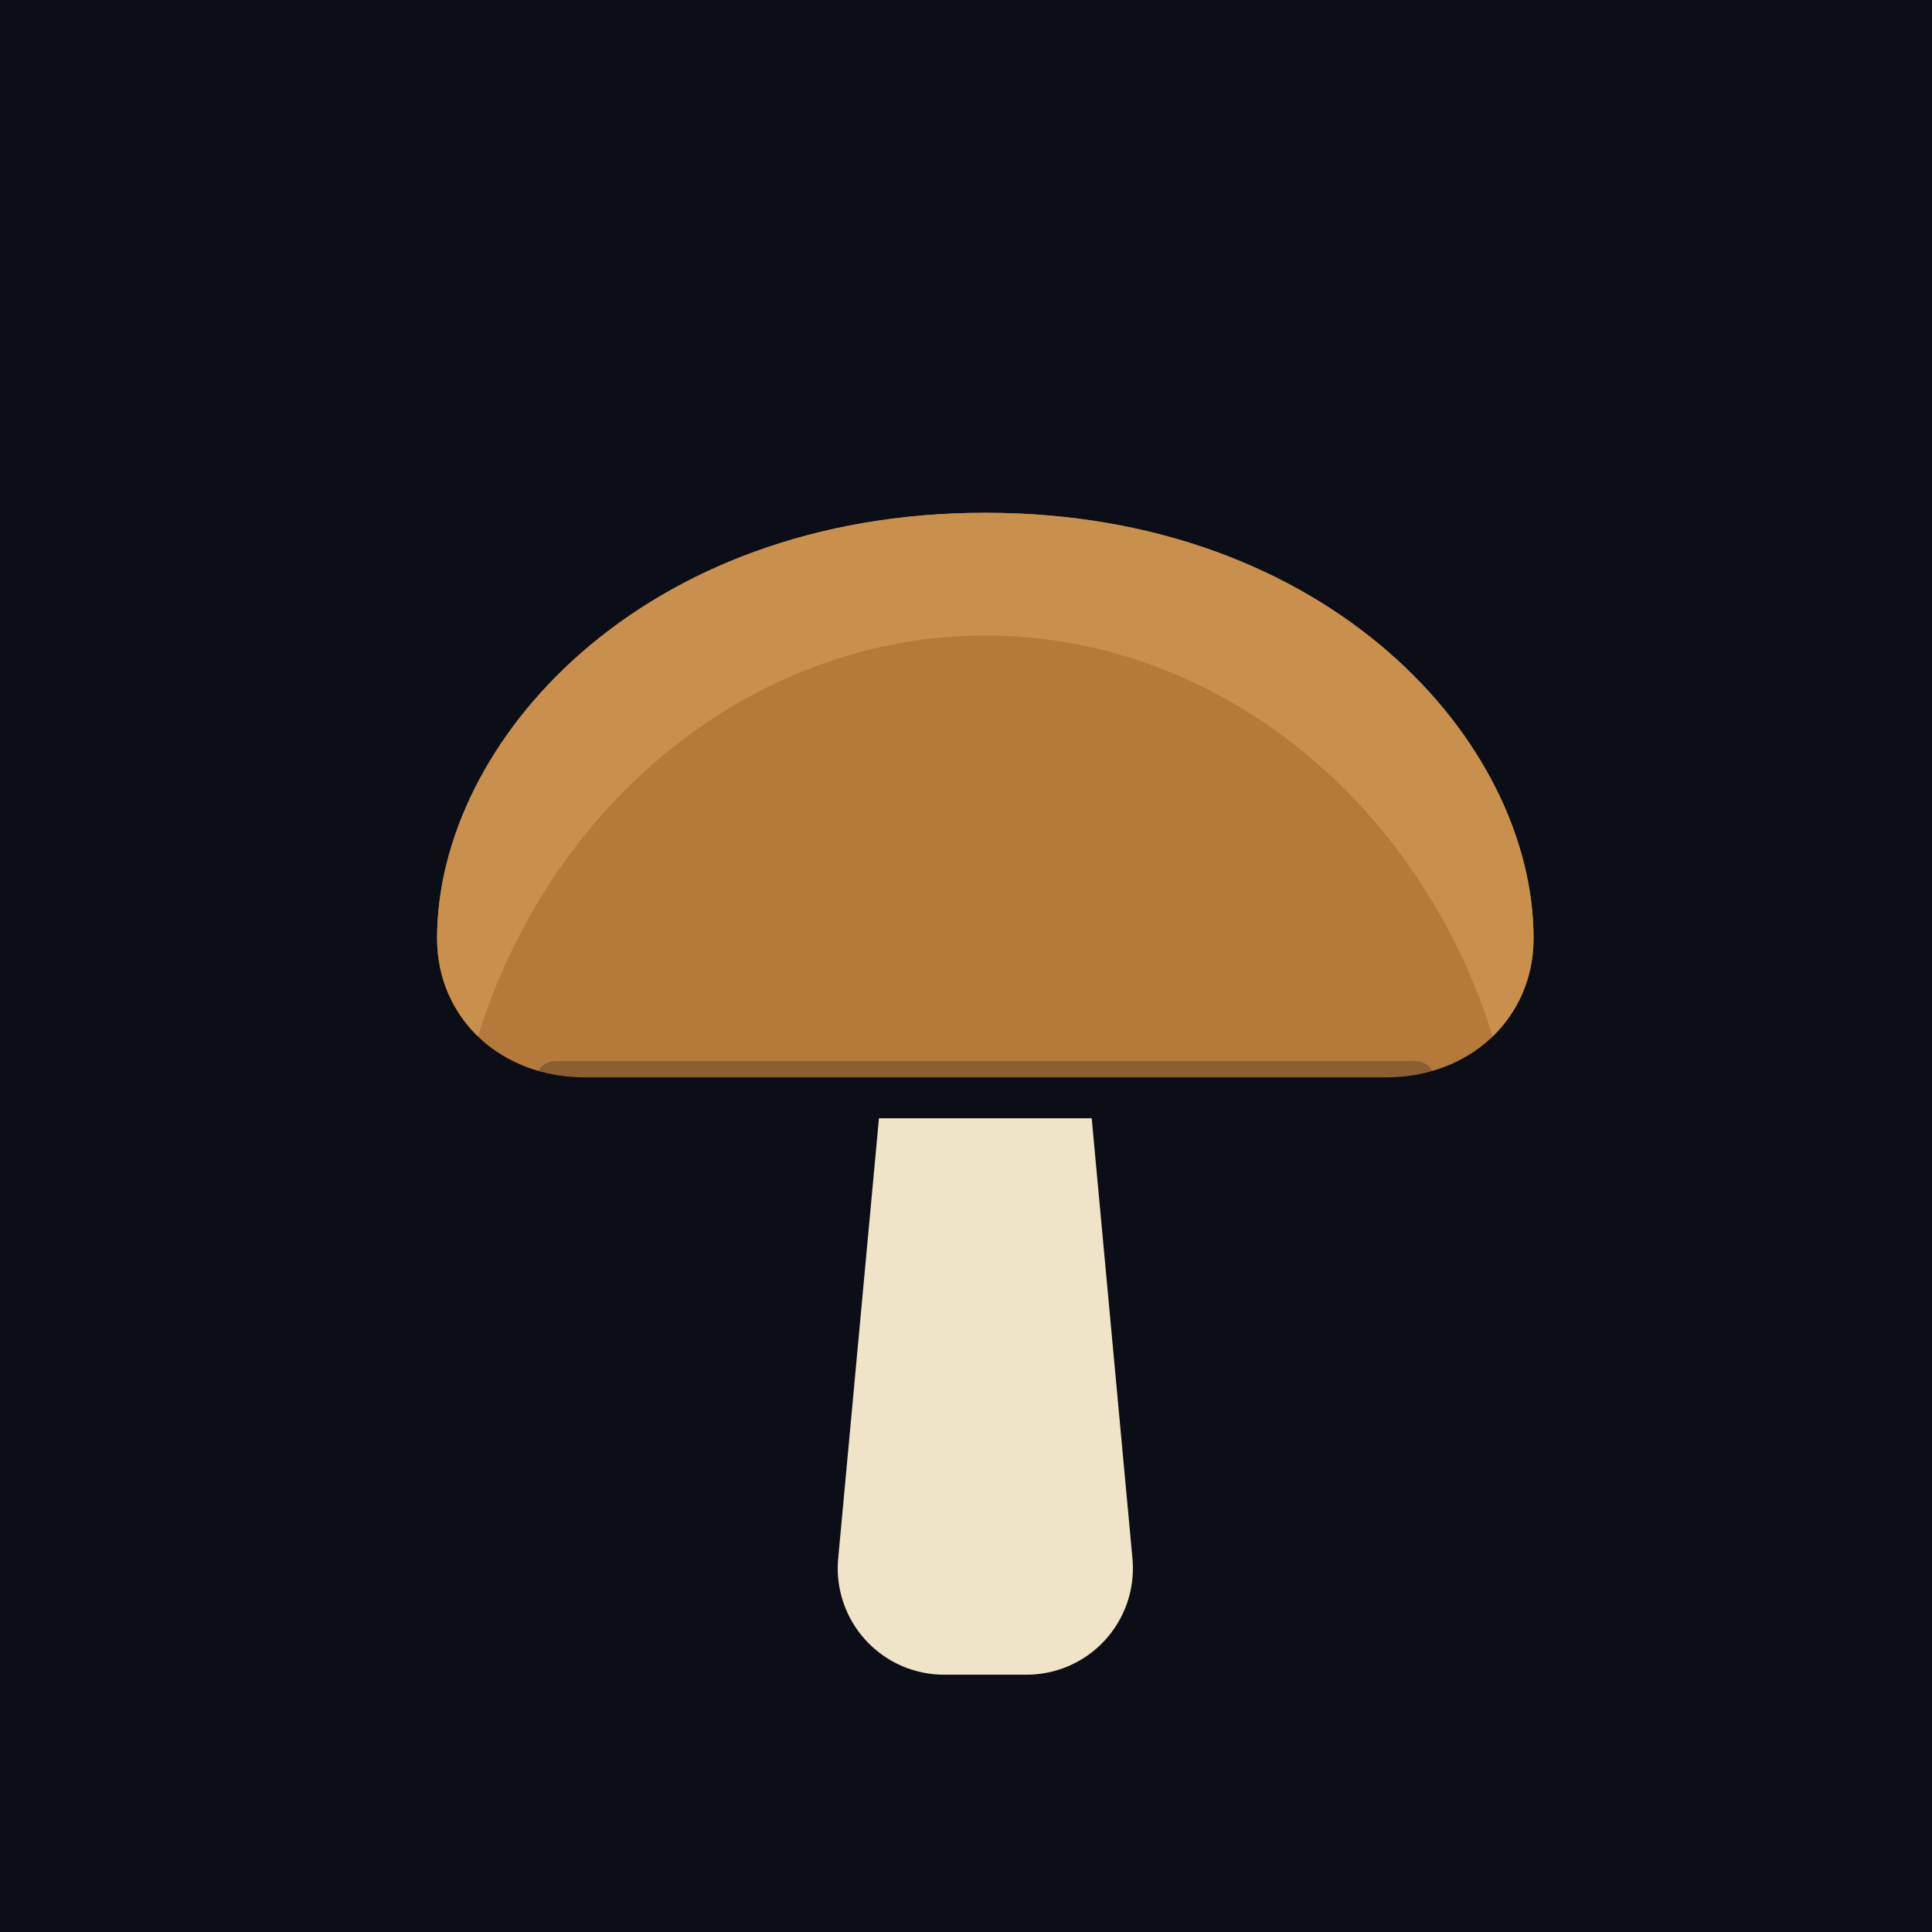
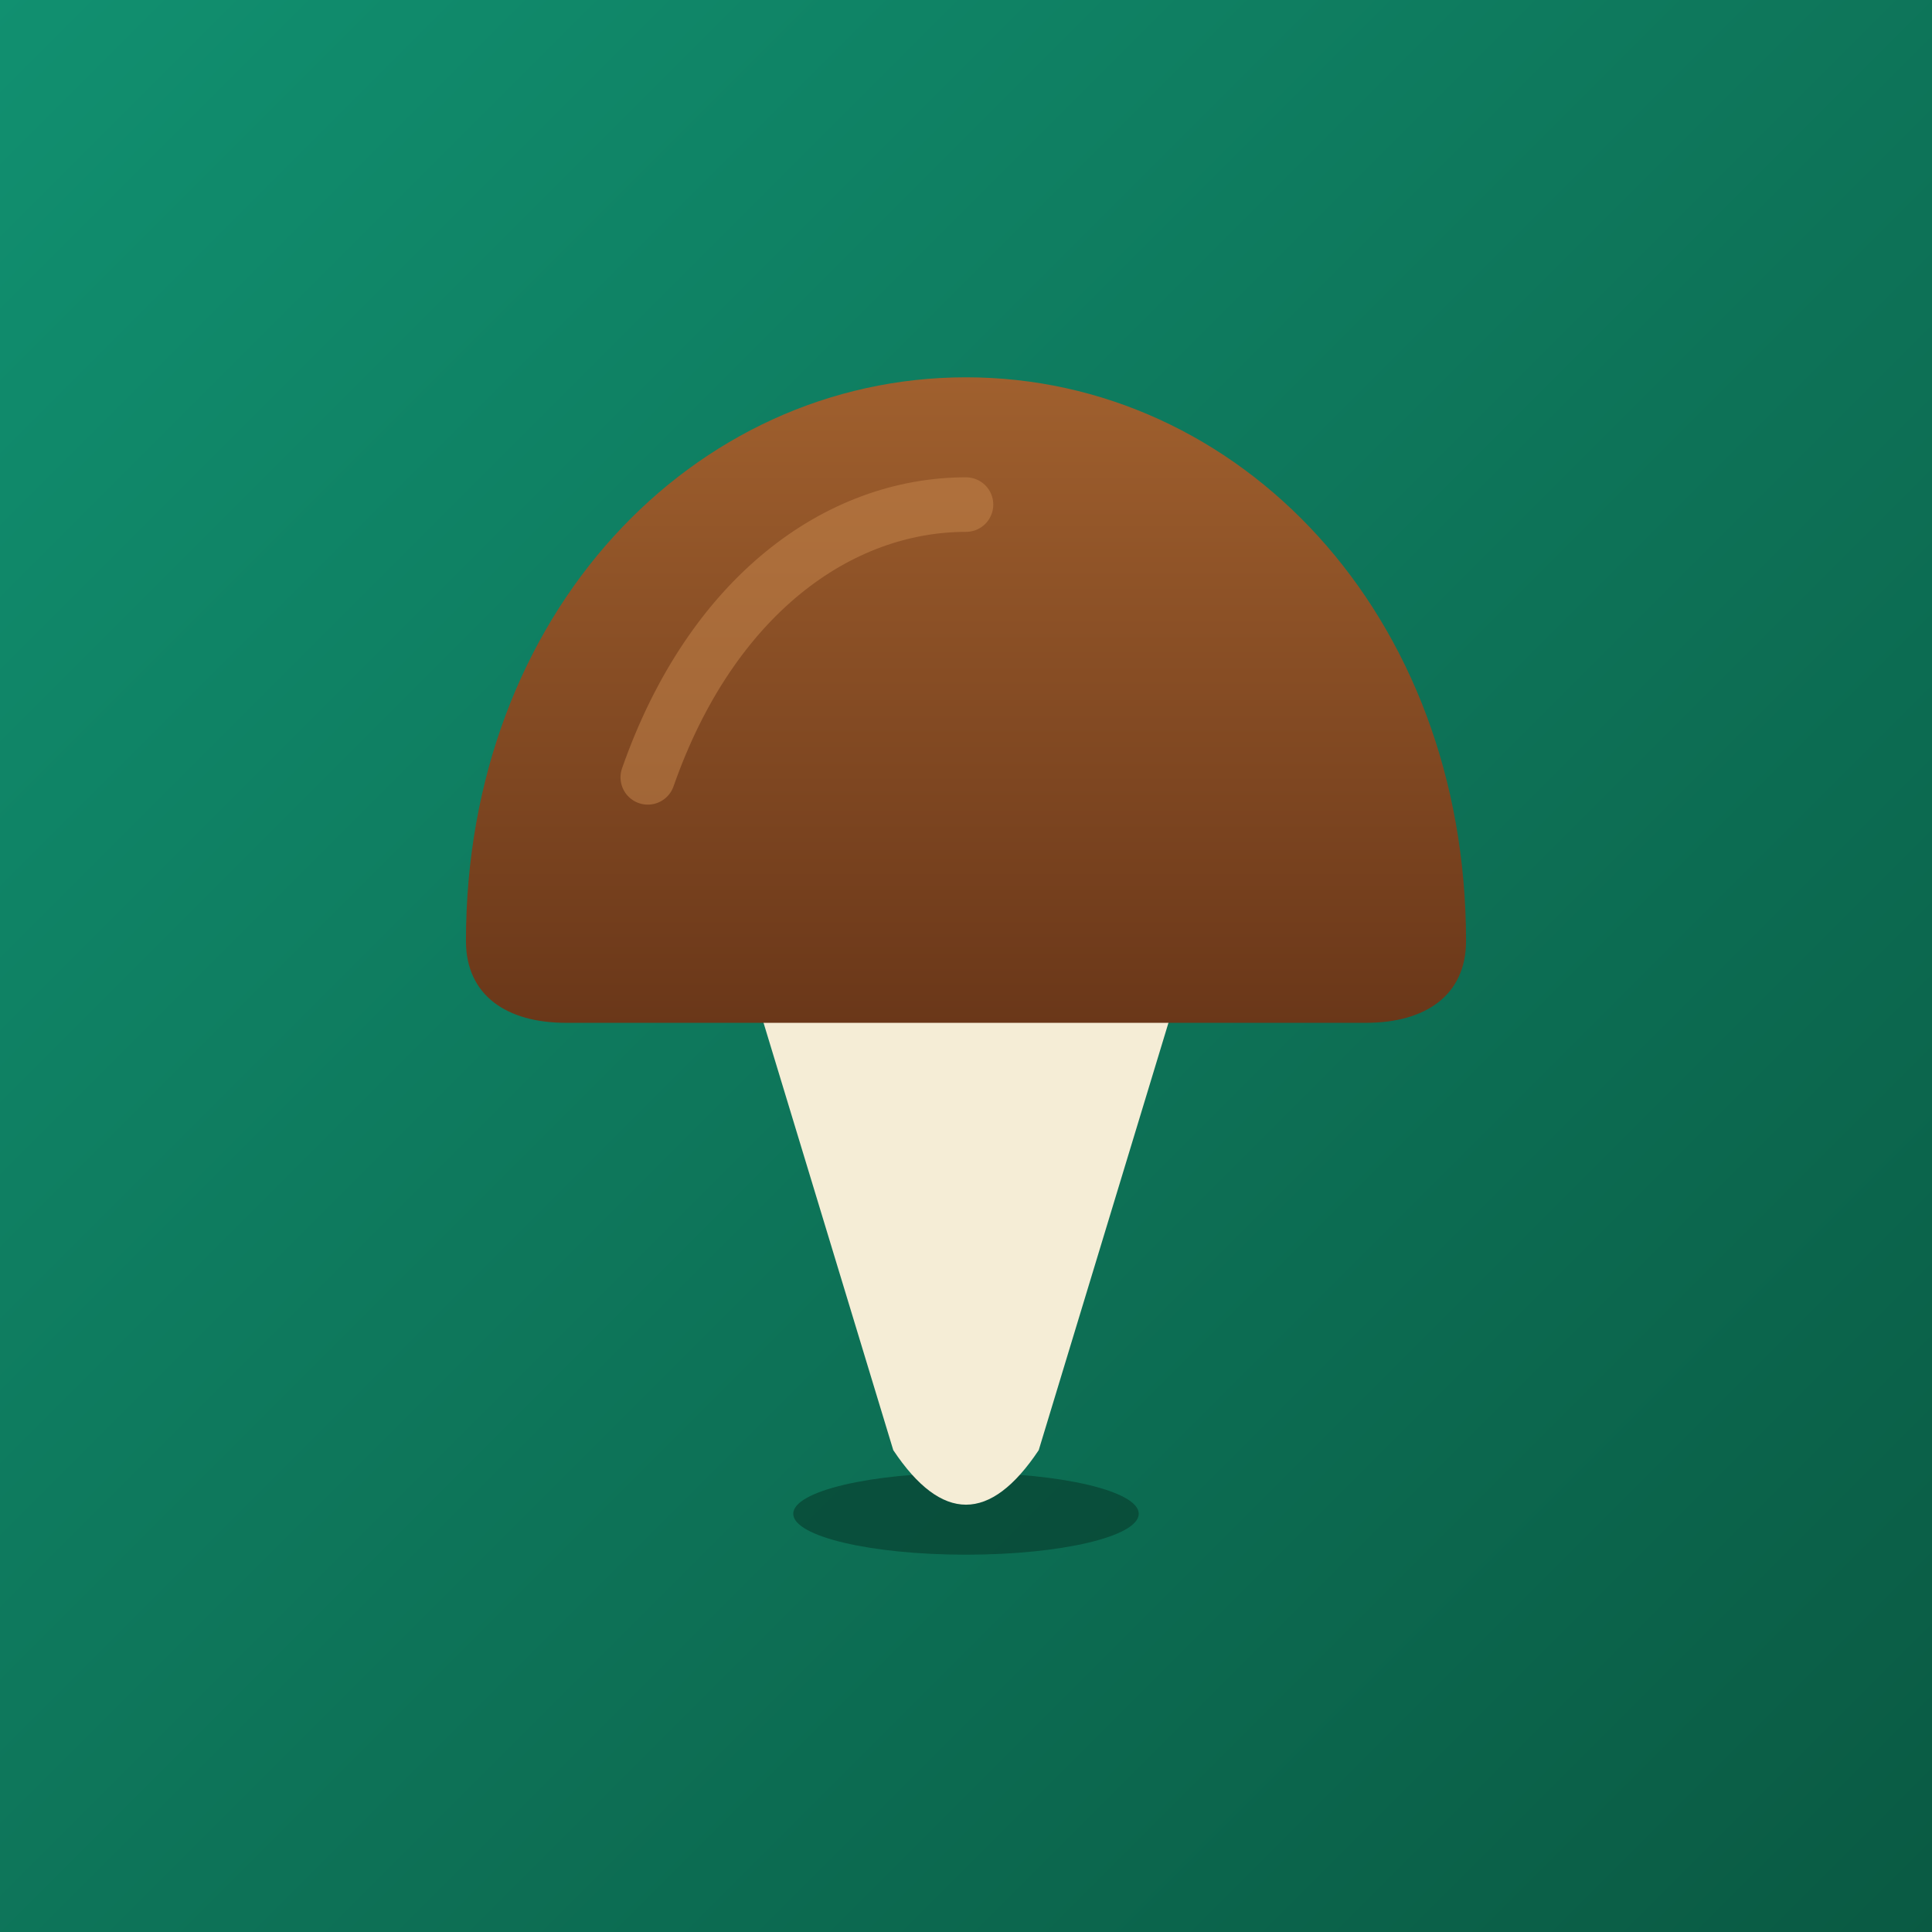
<svg xmlns="http://www.w3.org/2000/svg" viewBox="0 0 340 340" role="img" aria-label="FungiCast">
-   <rect width="340" height="340" fill="#0b0e16" />
-   <g transform="translate(51 60) scale(0.72)">
-     <path d="M144 190h52l10 108a26 26 0 0 1-26 28h-20a26 26 0 0 1-26-28z" fill="#efe3c8" />
-     <path d="M170 42c-84 0-134 56-134 104 0 20 16 34 36 34h196c20 0 36-14 36-34 0-48-50-104-134-104z" fill="#b5793a" />
-     <path d="M170 42c-84 0-134 56-134 104 0 10 4 18 10 24 18-58 68-98 124-98s106 40 124 98c6-6 10-14 10-24 0-48-50-104-134-104z" fill="#c98f4c" />
-     <rect x="60" y="176" width="220" height="10" rx="5" fill="#0b0e16" opacity="0.25" />
+   <defs>
+     <linearGradient id="bg-bg" x1="0" y1="0" x2="1" y2="1">
+       <stop offset="0" stop-color="#119070" />
+       <stop offset="1" stop-color="#0a5a43" />
+     </linearGradient>
+   </defs>
+   <rect width="340" height="340" fill="url(#bg-bg)" />
+   <g transform="translate(170 170) scale(0.8) translate(-170 -181.5)">
+     <defs>
+       <linearGradient id="mk-cap" x1="0" y1="0" x2="0" y2="1">
+         <stop offset="0" stop-color="#a0602e" />
+         <stop offset="1" stop-color="#6a3719" />
+       </linearGradient>
+     </defs>
+     <ellipse cx="170" cy="302" rx="38" ry="9" fill="#063a2b" opacity="0.6" />
+     <path d="M120 176 L220 176 L186 288 Q170 312 154 288 Z" fill="#f5edd6" />
+     <path d="M60 176 C60 104 110 52 170 52 C230 52 280 104 280 176 C280 188 271 194 258 194 L82 194 C69 194 60 188 60 176 Z" fill="url(#mk-cap)" />
+     <path d="M100 140 C114 100 142 80 170 80" stroke="#c7874d" stroke-width="12" stroke-linecap="round" fill="none" opacity="0.5" />
  </g>
</svg>
